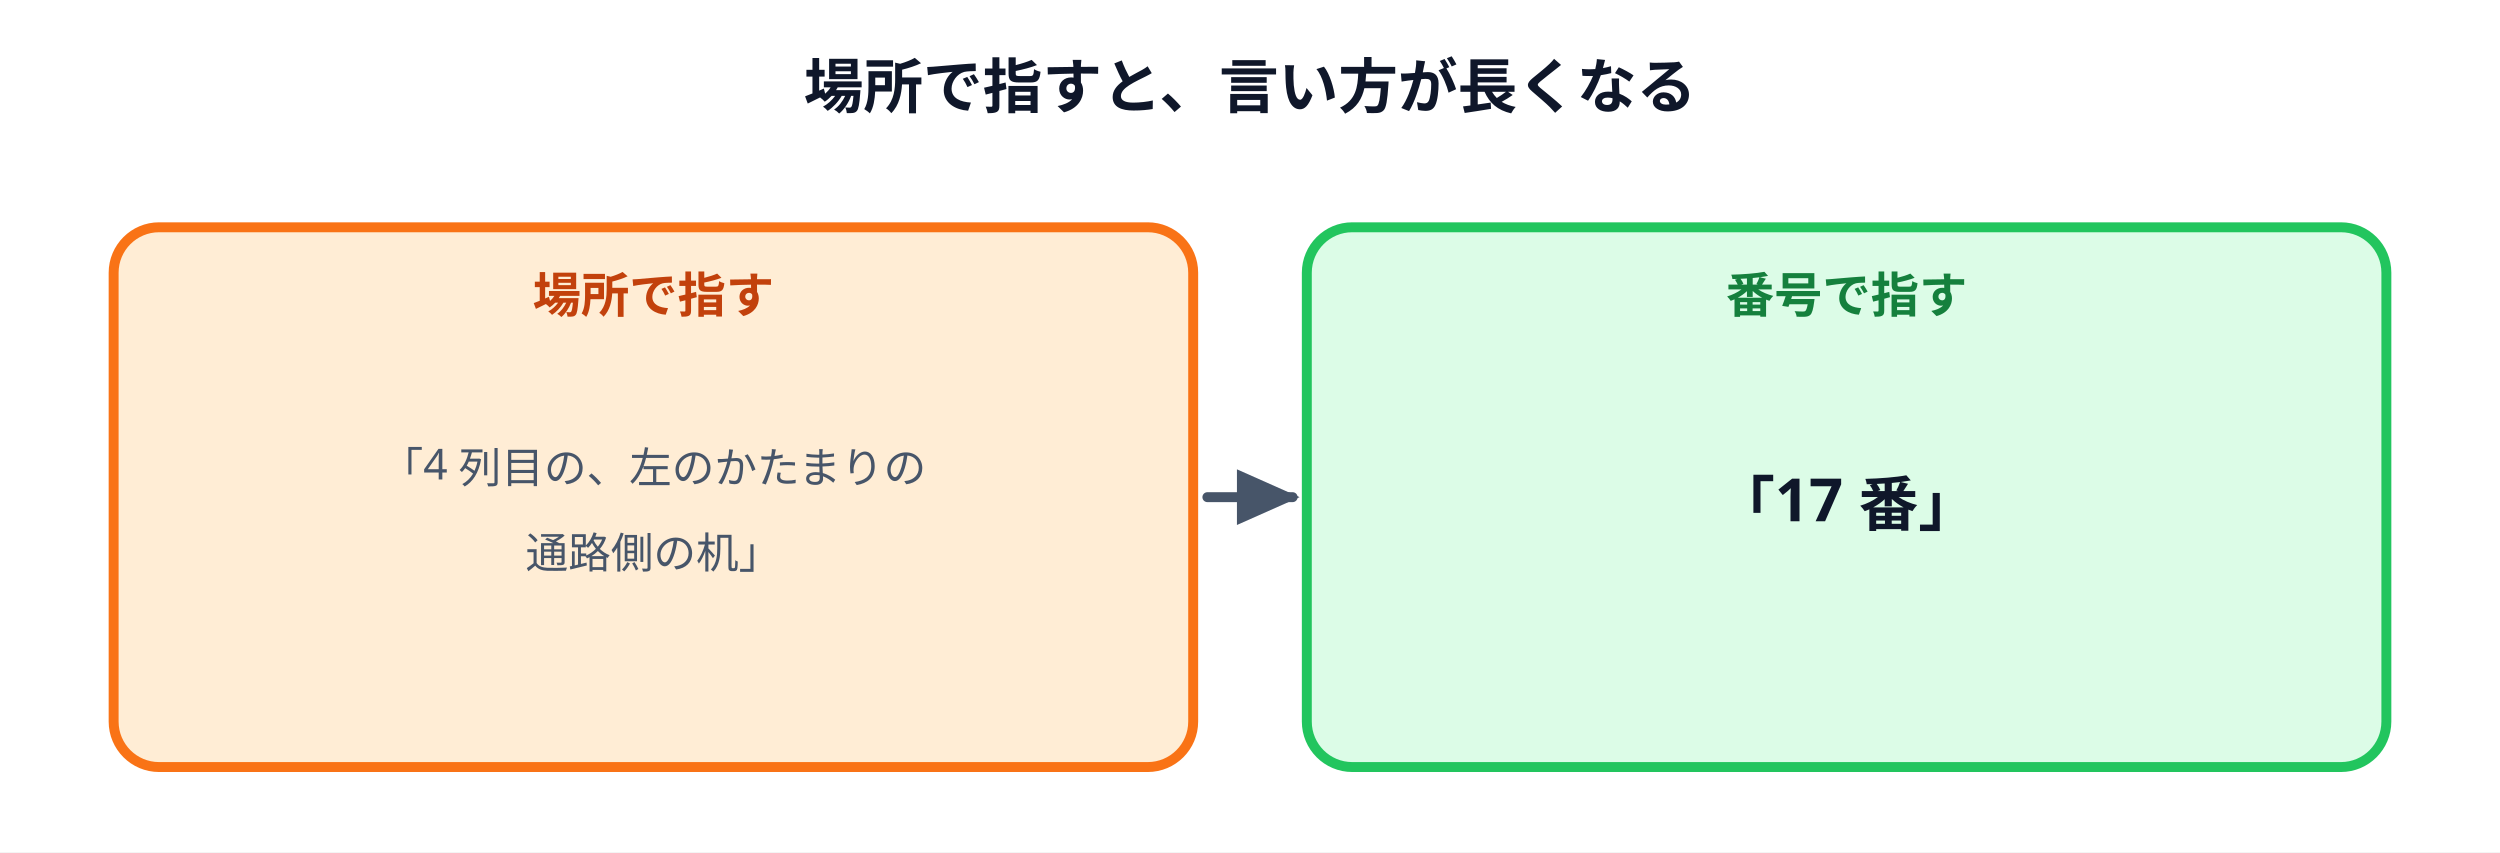
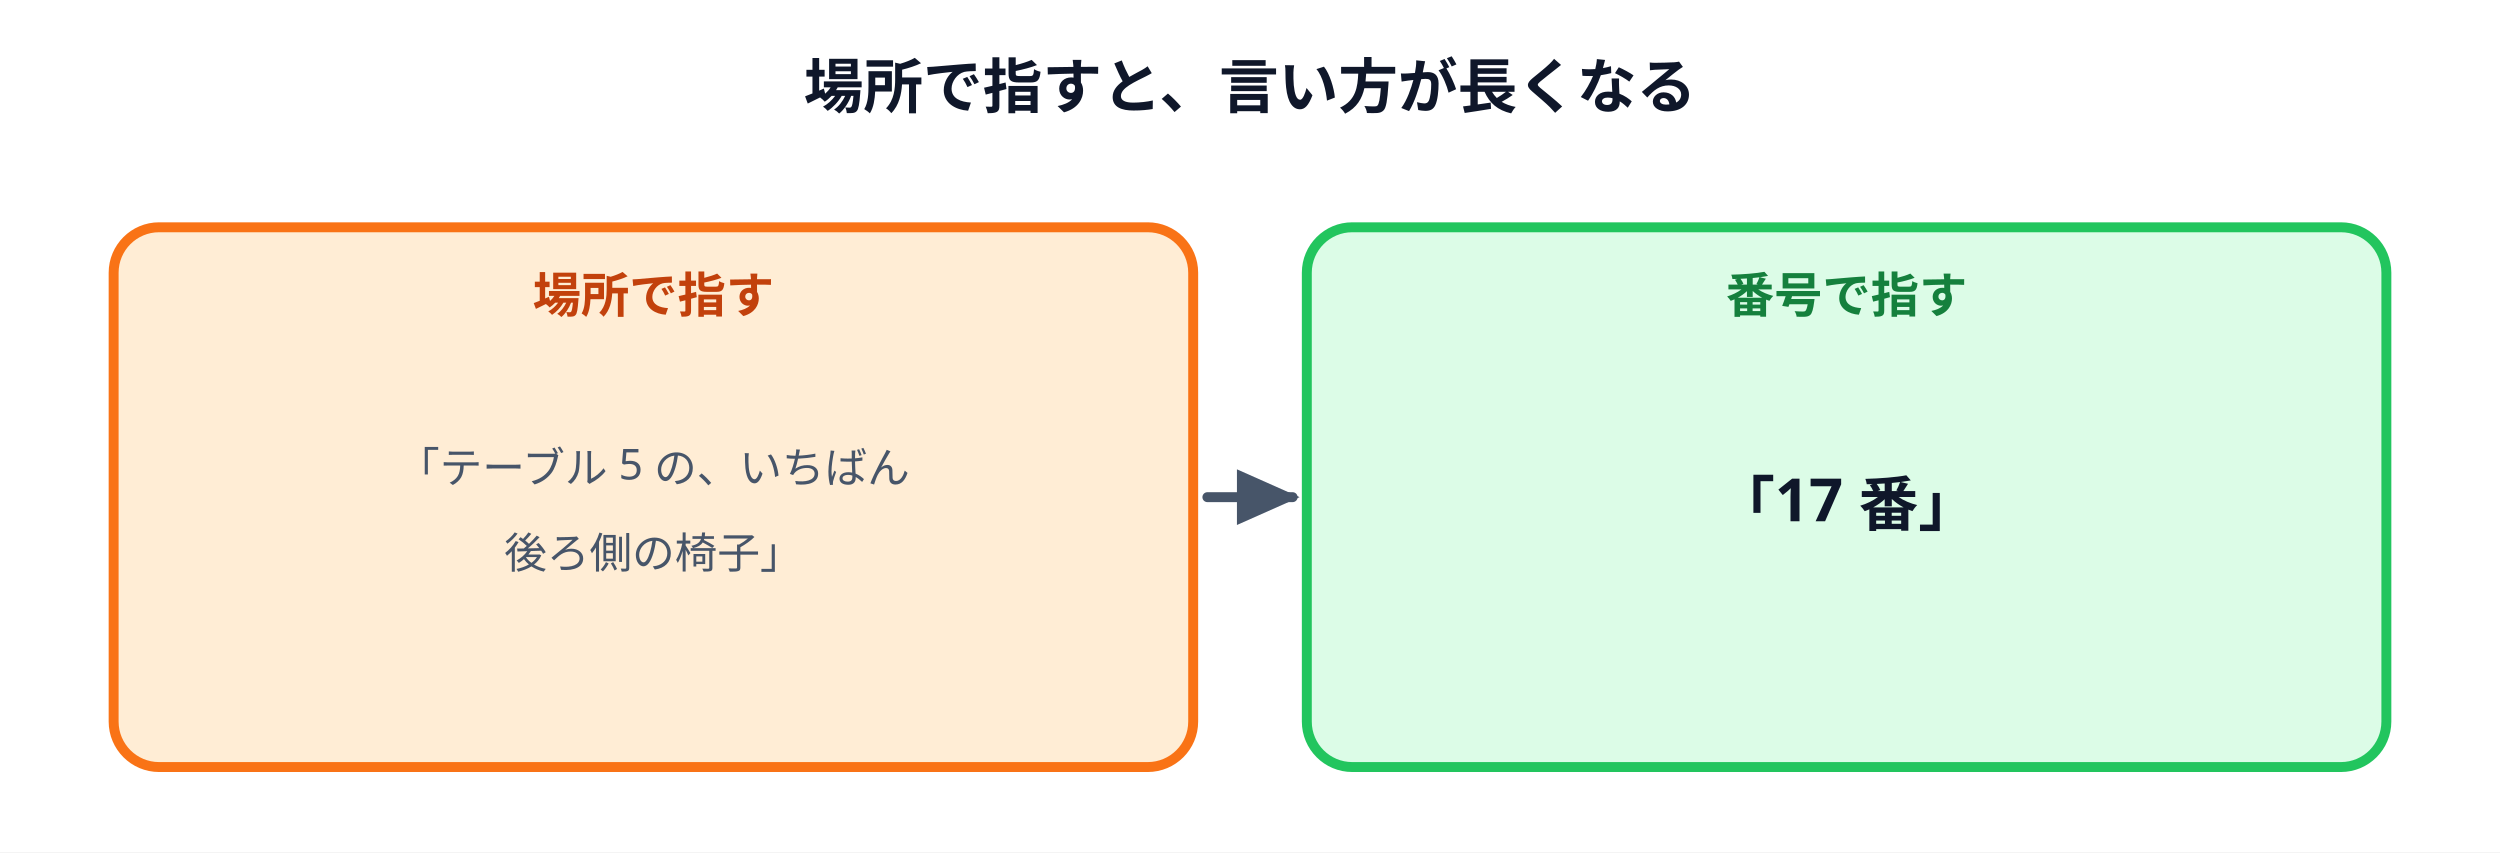
<svg xmlns="http://www.w3.org/2000/svg" width="880" height="300" viewBox="0 0 880 300" font-family="'Hiragino Sans','Noto Sans JP','Yu Gothic','Segoe UI',sans-serif">
  <defs>
    <marker id="aR" viewBox="0 0 10 10" refX="8" refY="5" markerWidth="7" markerHeight="7" orient="auto-start-reverse">
      <path d="M0 1 L9 5 L0 9 z" fill="#475569" />
    </marker>
    <marker id="aRsub" viewBox="0 0 10 10" refX="8" refY="5" markerWidth="7" markerHeight="7" orient="auto-start-reverse">
      <path d="M0 1 L9 5 L0 9 z" fill="#94a3b8" />
    </marker>
  </defs>
  <rect x="0" y="0" width="880" height="300" fill="#ffffff" />
  <text x="440" y="38" text-anchor="middle" font-size="21" fill="#0f172a" font-weight="700">場所で指すと、言い方が長くなる</text>
  <rect x="40" y="80" width="380" height="190" rx="16" fill="#ffedd5" stroke="#f97316" stroke-width="3.5" />
  <text x="230" y="110" text-anchor="middle" font-size="17" fill="#c2410c" font-weight="600">場所で指す</text>
-   <text x="230" y="170" text-anchor="middle" font-size="15" fill="#475569" font-weight="400">「4 列目の、左のかたまりの</text>
-   <text x="230" y="200" text-anchor="middle" font-size="15" fill="#475569" font-weight="400">　通路側の机」</text>
+   <text x="230" y="170" text-anchor="middle" font-size="15" fill="#475569" font-weight="400">「テーブル 5 の、いちばん</text>
+   <text x="230" y="200" text-anchor="middle" font-size="15" fill="#475569" font-weight="400">　後ろ側の椅子」</text>
  <rect x="460" y="80" width="380" height="190" rx="16" fill="#dcfce7" stroke="#22c55e" stroke-width="3.5" />
  <text x="650" y="110" text-anchor="middle" font-size="17" fill="#15803d" font-weight="600">番号で指す</text>
  <text x="650" y="185" text-anchor="middle" font-size="21" fill="#0f172a" font-weight="700">「17 番」</text>
  <line x1="425" y1="175" x2="455" y2="175" stroke="#475569" stroke-width="3.5" stroke-linecap="round" stroke-linejoin="round" marker-end="url(#aR)" />
</svg>
